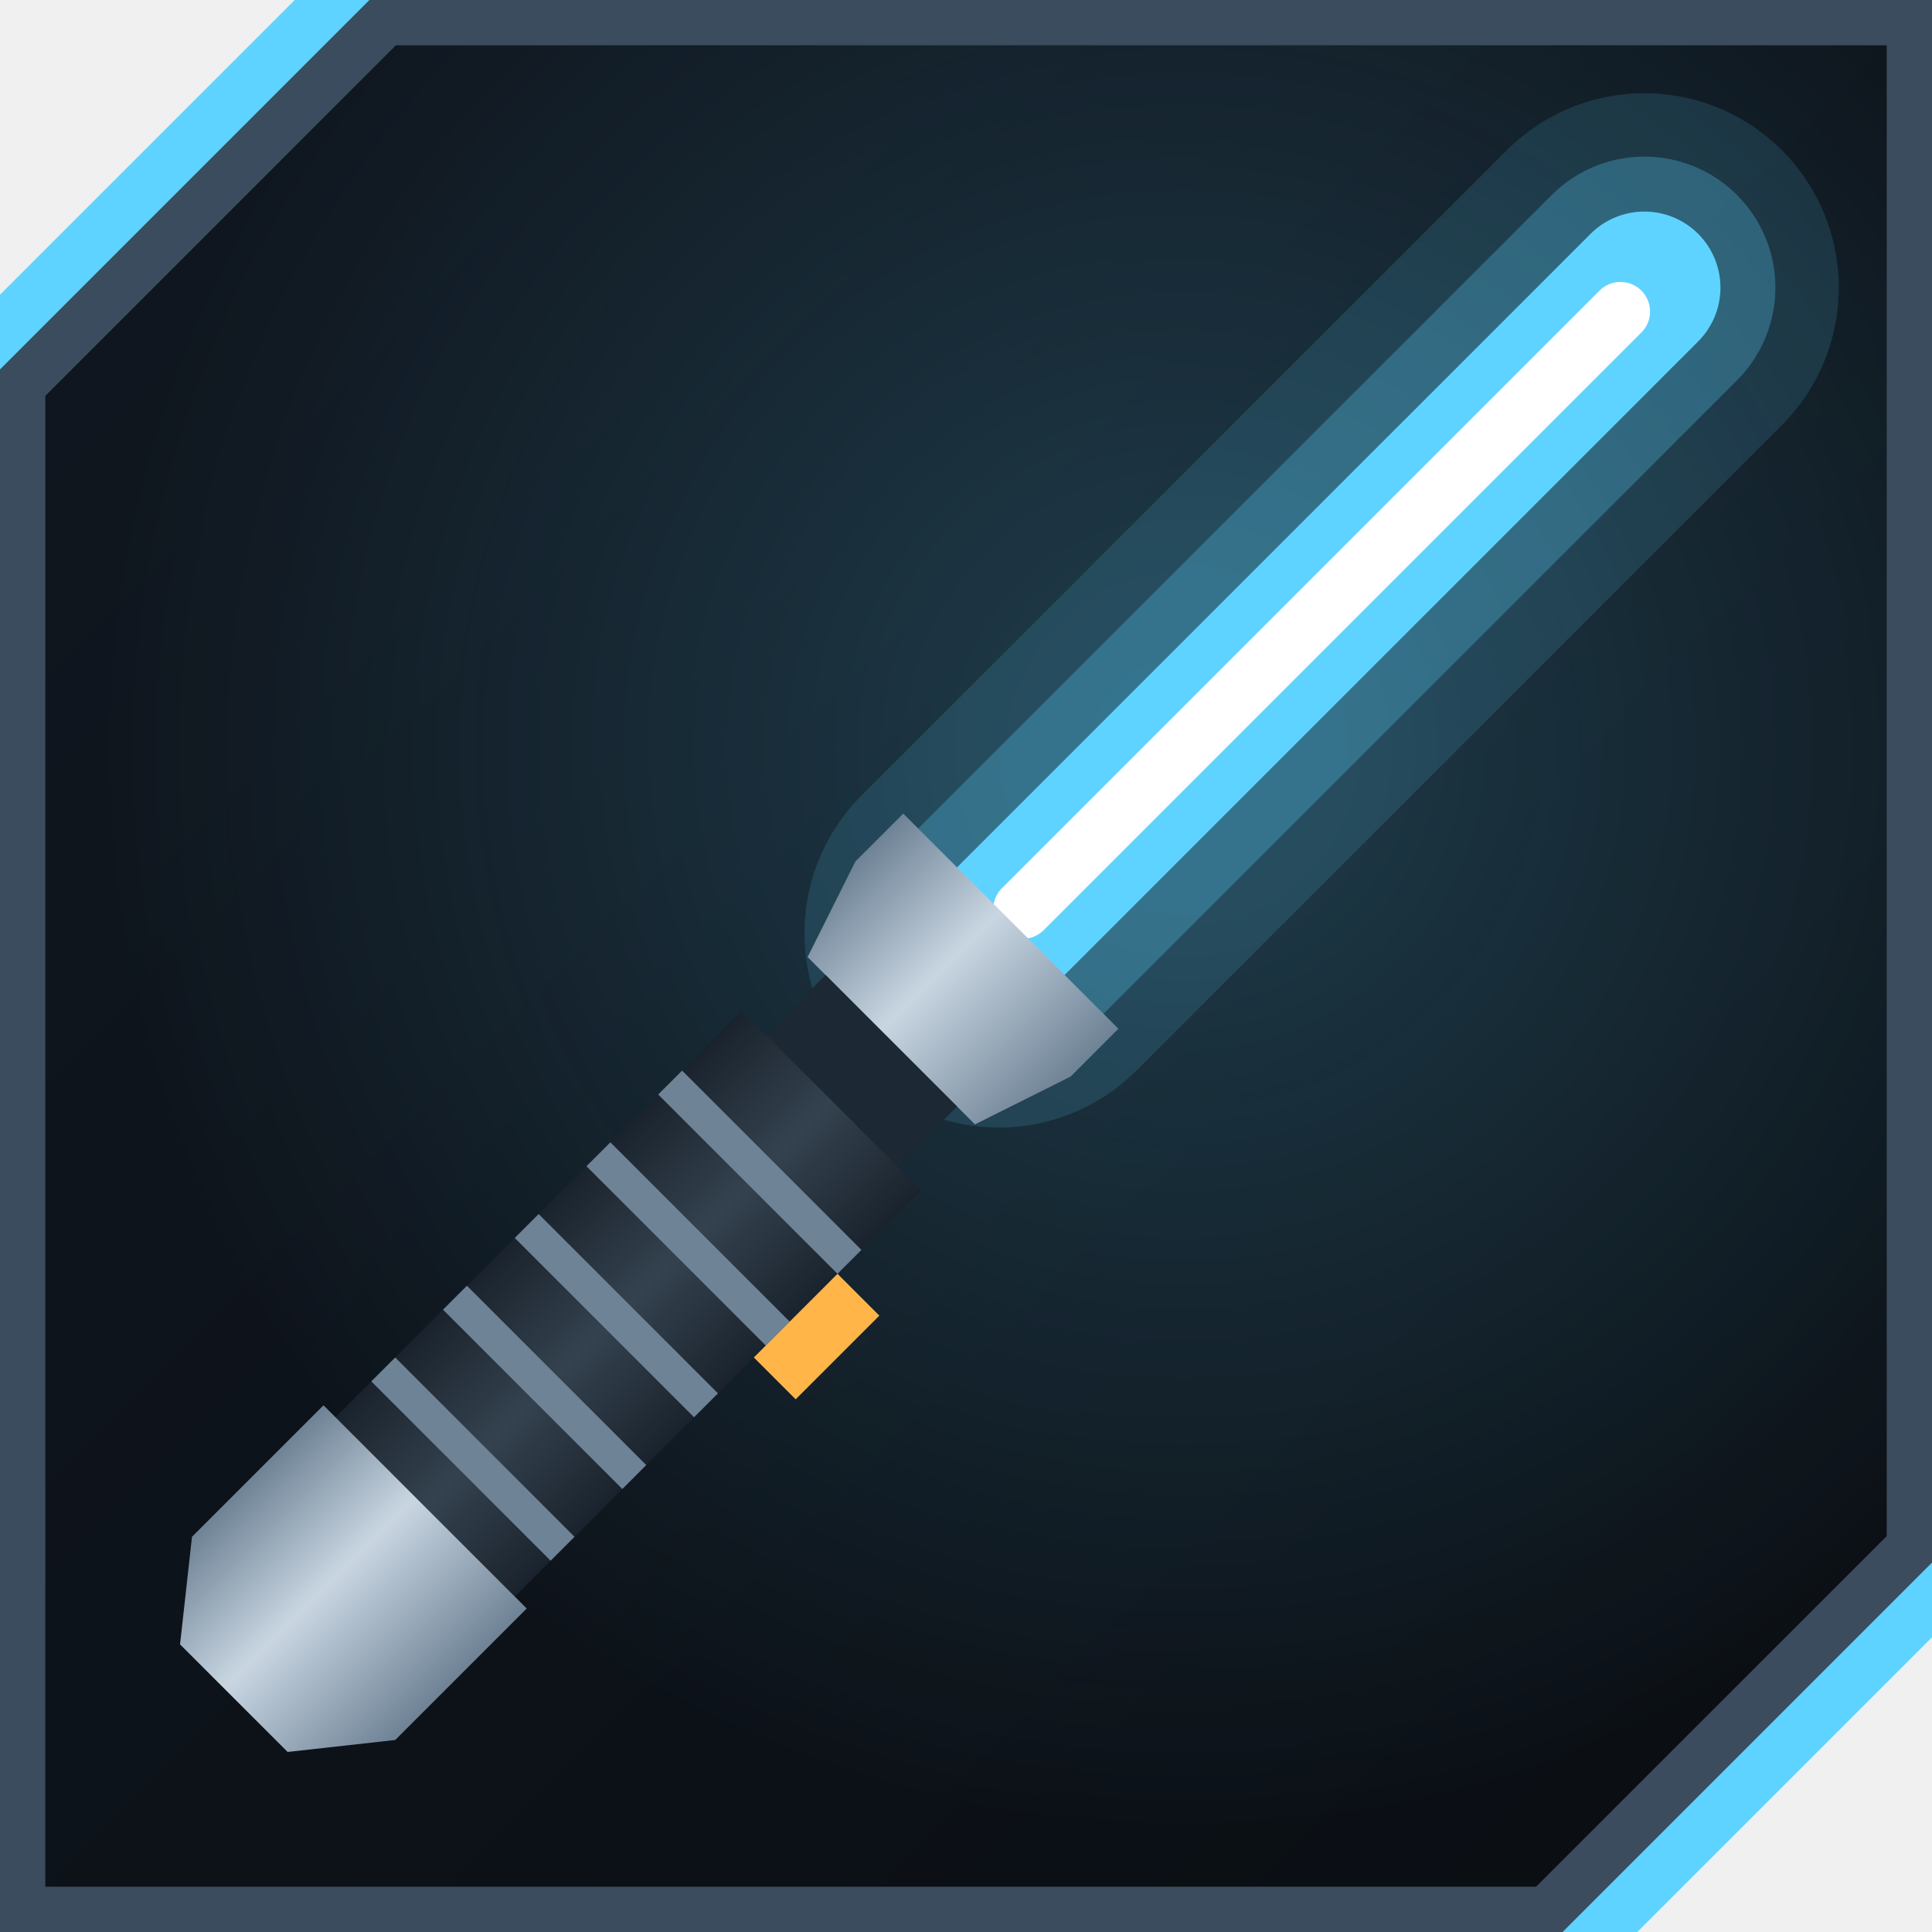
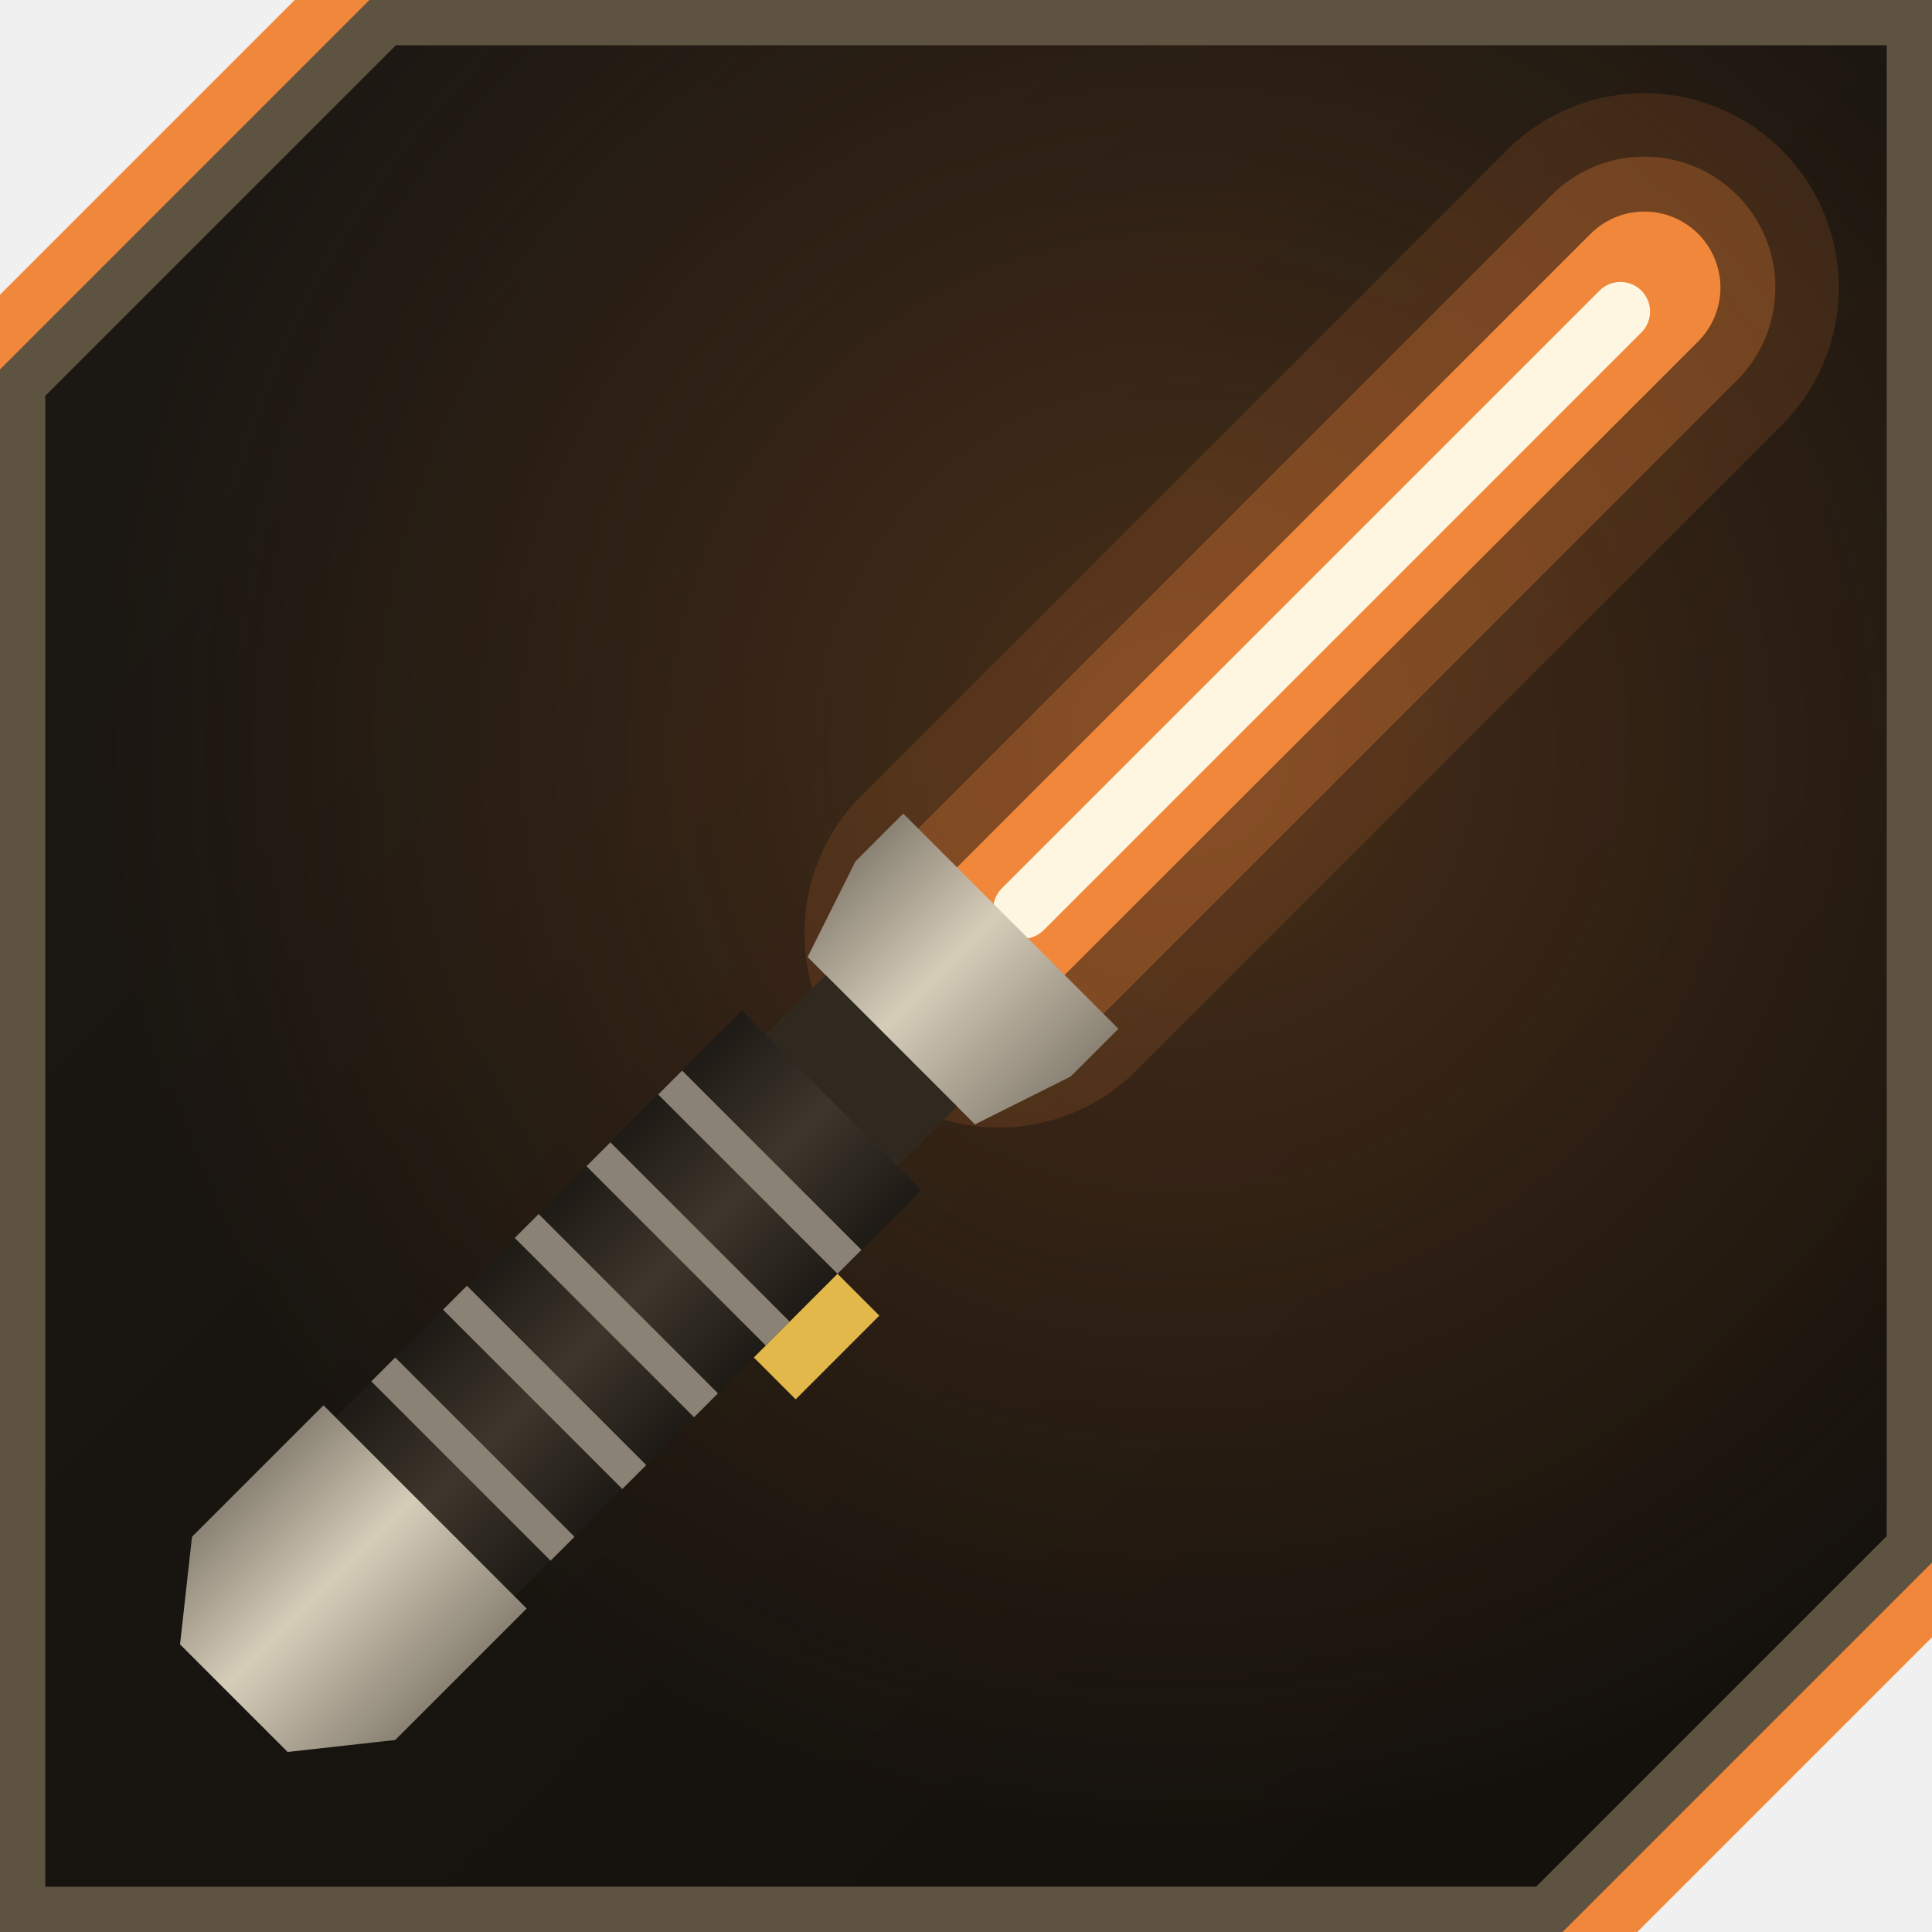
<svg xmlns="http://www.w3.org/2000/svg" viewBox="0 0 256 256" width="256" height="256" role="img" aria-labelledby="t">
  <defs>
    <linearGradient id="steel" x1="0" y1="0" x2="1" y2="0">
-       <stop offset="0" stop-color="#6f8396" />
-       <stop offset=".45" stop-color="#c9d6e2" />
-       <stop offset="1" stop-color="#6f8396" />
+       <stop offset="0" stop-color="#8a8274" />
+       <stop offset=".45" stop-color="#d6cdb9" />
+       <stop offset="1" stop-color="#8a8274" />
    </linearGradient>
    <linearGradient id="grip" x1="0" y1="0" x2="1" y2="0">
-       <stop offset="0" stop-color="#1a232d" />
-       <stop offset=".5" stop-color="#34424f" />
-       <stop offset="1" stop-color="#1a232d" />
+       <stop offset="0" stop-color="#1e1a15" />
+       <stop offset=".5" stop-color="#3d362c" />
+       <stop offset="1" stop-color="#1e1a15" />
    </linearGradient>
    <linearGradient id="tile" x1="0" y1="0" x2="1" y2="1">
-       <stop offset="0" stop-color="#101720" />
-       <stop offset="1" stop-color="#0a0e13" />
+       <stop offset="0" stop-color="#1c1813" />
+       <stop offset="1" stop-color="#13100c" />
    </linearGradient>
    <radialGradient id="halo" cx=".62" cy=".38" r=".6">
-       <stop offset="0" stop-color="#5fd3ff" stop-opacity=".22" />
-       <stop offset="1" stop-color="#5fd3ff" stop-opacity="0" />
+       <stop offset="0" stop-color="#f0873a" stop-opacity=".22" />
+       <stop offset="1" stop-color="#f0873a" stop-opacity="0" />
    </radialGradient>
    <clipPath id="inside">
      <path d="M52.46 6H250V203.54L203.54 250H6V52.46Z" />
    </clipPath>
  </defs>
-   <path d="M44 0H256V212L212 256H0V44Z" fill="#3b4c5e" />
+   <path d="M44 0H256V212L212 256H0V44Z" fill="#5e5240" />
  <path d="M52.46 6H250V203.54L203.54 250H6V52.46Z" fill="url(#tile)" />
  <path d="M52.46 6H250V203.54L203.54 250H6V52.46Z" fill="url(#halo)" />
  <g clip-path="url(#inside)">
    <g transform="translate(128 128) rotate(45) scale(1.12) translate(-128 -109.5)" fill="none">
-       <path d="M128 104V-4" stroke="#5fd3ff" stroke-opacity=".14" stroke-width="46" stroke-linecap="round" />
-       <path d="M128 104V-4" stroke="#5fd3ff" stroke-opacity=".28" stroke-width="31" stroke-linecap="round" />
-       <path d="M128 104V-4" stroke="#5fd3ff" stroke-width="18" stroke-linecap="round" />
-       <path d="M128 100V0" stroke="#ffffff" stroke-width="7" stroke-linecap="round" />
+       <path d="M128 104V-4" stroke="#f0873a" stroke-opacity=".14" stroke-width="46" stroke-linecap="round" />
+       <path d="M128 104V-4" stroke="#f0873a" stroke-opacity=".28" stroke-width="31" stroke-linecap="round" />
+       <path d="M128 104V-4" stroke="#f0873a" stroke-width="18" stroke-linecap="round" />
+       <path d="M128 100V0" stroke="#fff6e2" stroke-width="7" stroke-linecap="round" />
      <path d="M110 102h36v8l-4 12h-28l-4-12z" fill="url(#steel)" />
-       <rect x="117" y="122" width="22" height="10" fill="#1c2833" />
+       <rect x="117" y="122" width="22" height="10" fill="#30291f" />
      <rect x="113" y="132" width="30" height="68" fill="url(#grip)" />
-       <rect x="113" y="142" width="30" height="4" fill="#6f8396" />
-       <rect x="113" y="154" width="30" height="4" fill="#6f8396" />
-       <rect x="113" y="166" width="30" height="4" fill="#6f8396" />
-       <rect x="113" y="178" width="30" height="4" fill="#6f8396" />
-       <rect x="113" y="190" width="30" height="4" fill="#6f8396" />
-       <rect x="143" y="146" width="7" height="14" fill="#ffb547" />
+       <rect x="113" y="142" width="30" height="4" fill="#8a8274" />
+       <rect x="113" y="154" width="30" height="4" fill="#8a8274" />
+       <rect x="113" y="166" width="30" height="4" fill="#8a8274" />
+       <rect x="113" y="178" width="30" height="4" fill="#8a8274" />
+       <rect x="113" y="190" width="30" height="4" fill="#8a8274" />
+       <rect x="143" y="146" width="7" height="14" fill="#e2b84a" />
      <path d="M111 200h34v22l-8 10h-18l-8-10z" fill="url(#steel)" />
    </g>
  </g>
-   <path d="M44 0L0 44M256 212L212 256" stroke="#5fd3ff" stroke-width="7" stroke-linecap="square" />
+   <path d="M44 0L0 44M256 212L212 256" stroke="#f0873a" stroke-width="7" stroke-linecap="square" />
</svg>
